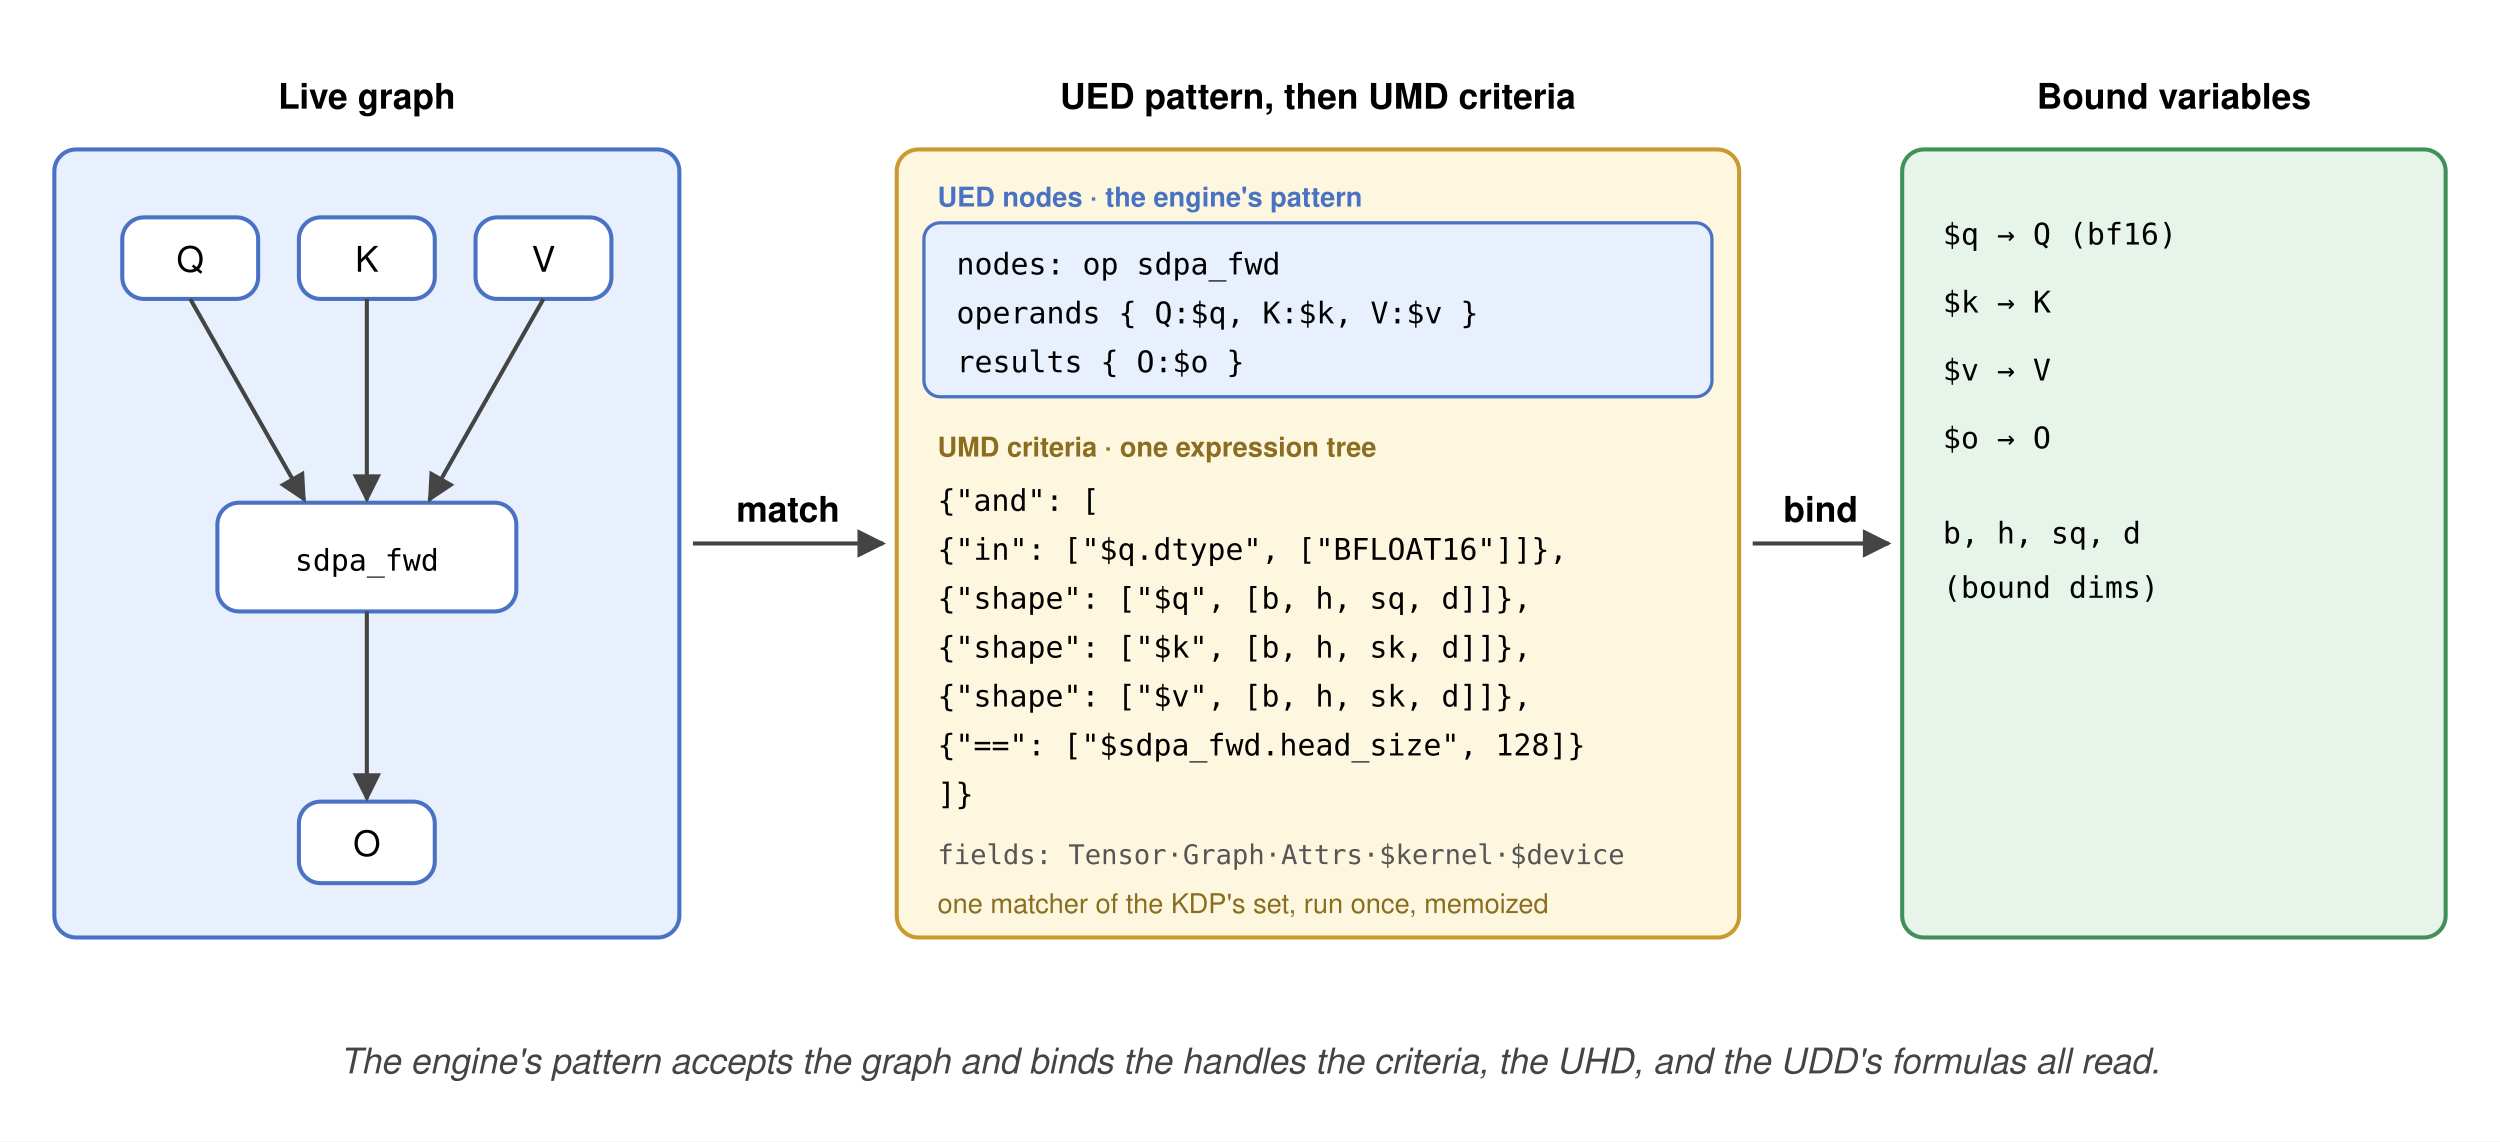
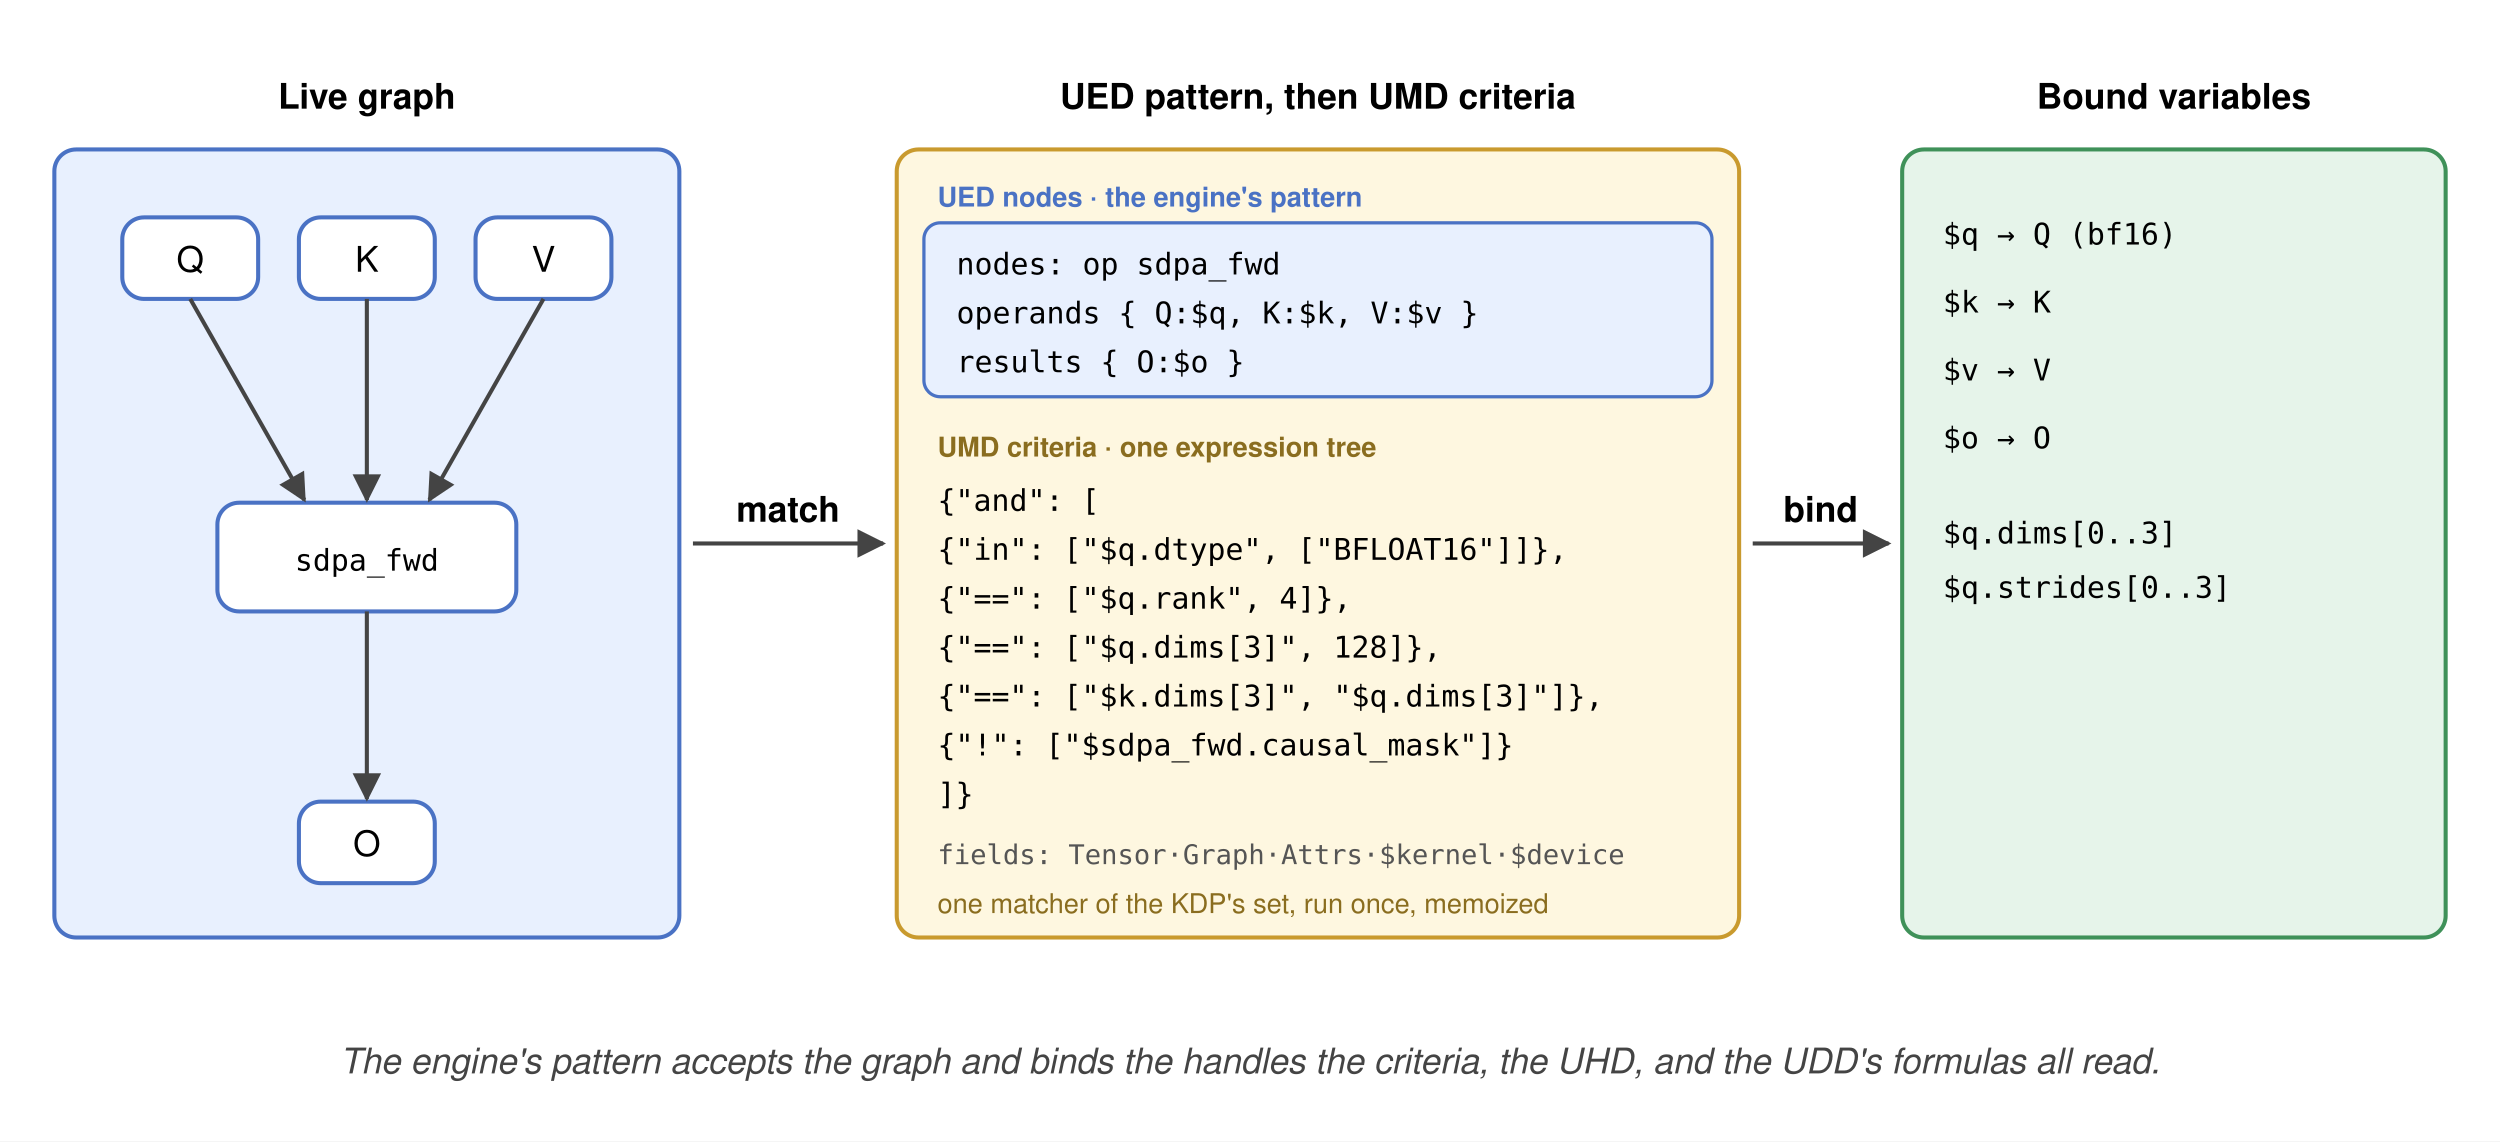
<svg xmlns="http://www.w3.org/2000/svg" viewBox="0 0 920 420" width="920" height="420" font-family="'Segoe UI', Helvetica, Arial, sans-serif" font-size="13">
  <rect x="0" y="0" width="100%" height="100%" fill="#ffffff" />
  <defs>
    <marker id="arrowCM" viewBox="0 0 10 10" refX="9" refY="5" markerWidth="7" markerHeight="7" orient="auto-start-reverse">
      <path d="M0 0 L10 5 L0 10 z" fill="#444" />
    </marker>
  </defs>
  <text x="135" y="40" text-anchor="middle" font-weight="600">Live graph</text>
  <text x="485" y="40" text-anchor="middle" font-weight="600">UED pattern, then UMD criteria</text>
  <text x="800" y="40" text-anchor="middle" font-weight="600">Bound variables</text>
  <rect x="20" y="55" width="230" height="290" rx="8" fill="#e8f0fe" stroke="#4a72c4" stroke-width="1.5" />
  <rect x="45" y="80" width="50" height="30" rx="8" fill="#ffffff" stroke="#4a72c4" stroke-width="1.5" />
  <text x="70" y="100" text-anchor="middle">Q</text>
  <rect x="110" y="80" width="50" height="30" rx="8" fill="#ffffff" stroke="#4a72c4" stroke-width="1.5" />
  <text x="135" y="100" text-anchor="middle">K</text>
  <rect x="175" y="80" width="50" height="30" rx="8" fill="#ffffff" stroke="#4a72c4" stroke-width="1.5" />
  <text x="200" y="100" text-anchor="middle">V</text>
  <rect x="80" y="185" width="110" height="40" rx="8" fill="#ffffff" stroke="#4a72c4" stroke-width="1.5" />
  <text x="135" y="210" text-anchor="middle" font-family="Consolas, monospace" font-size="11">sdpa_fwd</text>
  <rect x="110" y="295" width="50" height="30" rx="8" fill="#ffffff" stroke="#4a72c4" stroke-width="1.5" />
  <text x="135" y="315" text-anchor="middle">O</text>
  <line x1="70" y1="110" x2="112" y2="184" stroke="#444" stroke-width="1.5" marker-end="url(#arrowCM)" />
  <line x1="135" y1="110" x2="135" y2="184" stroke="#444" stroke-width="1.5" marker-end="url(#arrowCM)" />
  <line x1="200" y1="110" x2="158" y2="184" stroke="#444" stroke-width="1.5" marker-end="url(#arrowCM)" />
  <line x1="135" y1="225" x2="135" y2="294" stroke="#444" stroke-width="1.5" marker-end="url(#arrowCM)" />
  <line x1="255" y1="200" x2="325" y2="200" stroke="#444" stroke-width="1.5" marker-end="url(#arrowCM)" />
  <text x="290" y="192" text-anchor="middle" font-weight="600">match</text>
  <rect x="330" y="55" width="310" height="290" rx="8" fill="#fef7e0" stroke="#c99a2e" stroke-width="1.5" />
  <text x="345" y="76" font-size="10" fill="#4a72c4" font-weight="600">UED nodes · the engine's pattern</text>
  <rect x="340" y="82" width="290" height="64" rx="6" fill="#e8f0fe" stroke="#4a72c4" stroke-width="1.2" />
  <text x="352" y="101" font-family="Consolas, monospace" font-size="11">nodes:  op sdpa_fwd</text>
  <text x="352" y="119" font-family="Consolas, monospace" font-size="11">  operands { Q:$q, K:$k, V:$v }</text>
  <text x="352" y="137" font-family="Consolas, monospace" font-size="11">  results  { O:$o }</text>
  <text x="345" y="168" font-size="10" fill="#8a6d1f" font-weight="600">UMD criteria · one expression tree</text>
  <text x="345" y="188" font-family="Consolas, monospace" font-size="11">{"and": [</text>
  <text x="345" y="206" font-family="Consolas, monospace" font-size="11">  {"in": ["$q.dtype", ["BFLOAT16"]]},</text>
-   <text x="345" y="224" font-family="Consolas, monospace" font-size="11">  {"shape": ["$q", [b, h, sq, d]]},</text>
-   <text x="345" y="242" font-family="Consolas, monospace" font-size="11">  {"shape": ["$k", [b, h, sk, d]]},</text>
-   <text x="345" y="260" font-family="Consolas, monospace" font-size="11">  {"shape": ["$v", [b, h, sk, d]]},</text>
-   <text x="345" y="278" font-family="Consolas, monospace" font-size="11">  {"==": ["$sdpa_fwd.head_size", 128]}</text>
+   <text x="345" y="224" font-family="Consolas, monospace" font-size="11">  {"==": ["$q.rank", 4]},</text>
+   <text x="345" y="242" font-family="Consolas, monospace" font-size="11">  {"==": ["$q.dims[3]", 128]},</text>
+   <text x="345" y="260" font-family="Consolas, monospace" font-size="11">  {"==": ["$k.dims[3]", "$q.dims[3]"]},</text>
+   <text x="345" y="278" font-family="Consolas, monospace" font-size="11">  {"!": ["$sdpa_fwd.causal_mask"]}</text>
  <text x="345" y="296" font-family="Consolas, monospace" font-size="11">]}</text>
  <text x="345" y="318" font-family="Consolas, monospace" font-size="10" fill="#555">fields: Tensor·Graph·Attrs·$kernel·$device</text>
  <text x="345" y="336" font-size="10" fill="#8a6d1f">one matcher of the KDP's set, run once, memoized</text>
  <line x1="645" y1="200" x2="695" y2="200" stroke="#444" stroke-width="1.5" marker-end="url(#arrowCM)" />
  <text x="670" y="192" text-anchor="middle" font-weight="600">bind</text>
  <rect x="700" y="55" width="200" height="290" rx="8" fill="#e6f4ea" stroke="#3f9159" stroke-width="1.5" />
  <text x="715" y="90" font-family="Consolas, monospace" font-size="11">$q → Q  (bf16)</text>
  <text x="715" y="115" font-family="Consolas, monospace" font-size="11">$k → K</text>
  <text x="715" y="140" font-family="Consolas, monospace" font-size="11">$v → V</text>
  <text x="715" y="165" font-family="Consolas, monospace" font-size="11">$o → O</text>
-   <text x="715" y="200" font-family="Consolas, monospace" font-size="11">b, h, sq, d</text>
-   <text x="715" y="220" font-family="Consolas, monospace" font-size="11">  (bound dims)</text>
+   <text x="715" y="200" font-family="Consolas, monospace" font-size="11">$q.dims[0..3]</text>
+   <text x="715" y="220" font-family="Consolas, monospace" font-size="11">$q.strides[0..3]</text>
  <text x="460" y="395" text-anchor="middle" font-style="italic" fill="#444">The engine's pattern accepts the graph and binds the handles the criteria, the UHD, and the UDD's formulas all read.</text>
</svg>
